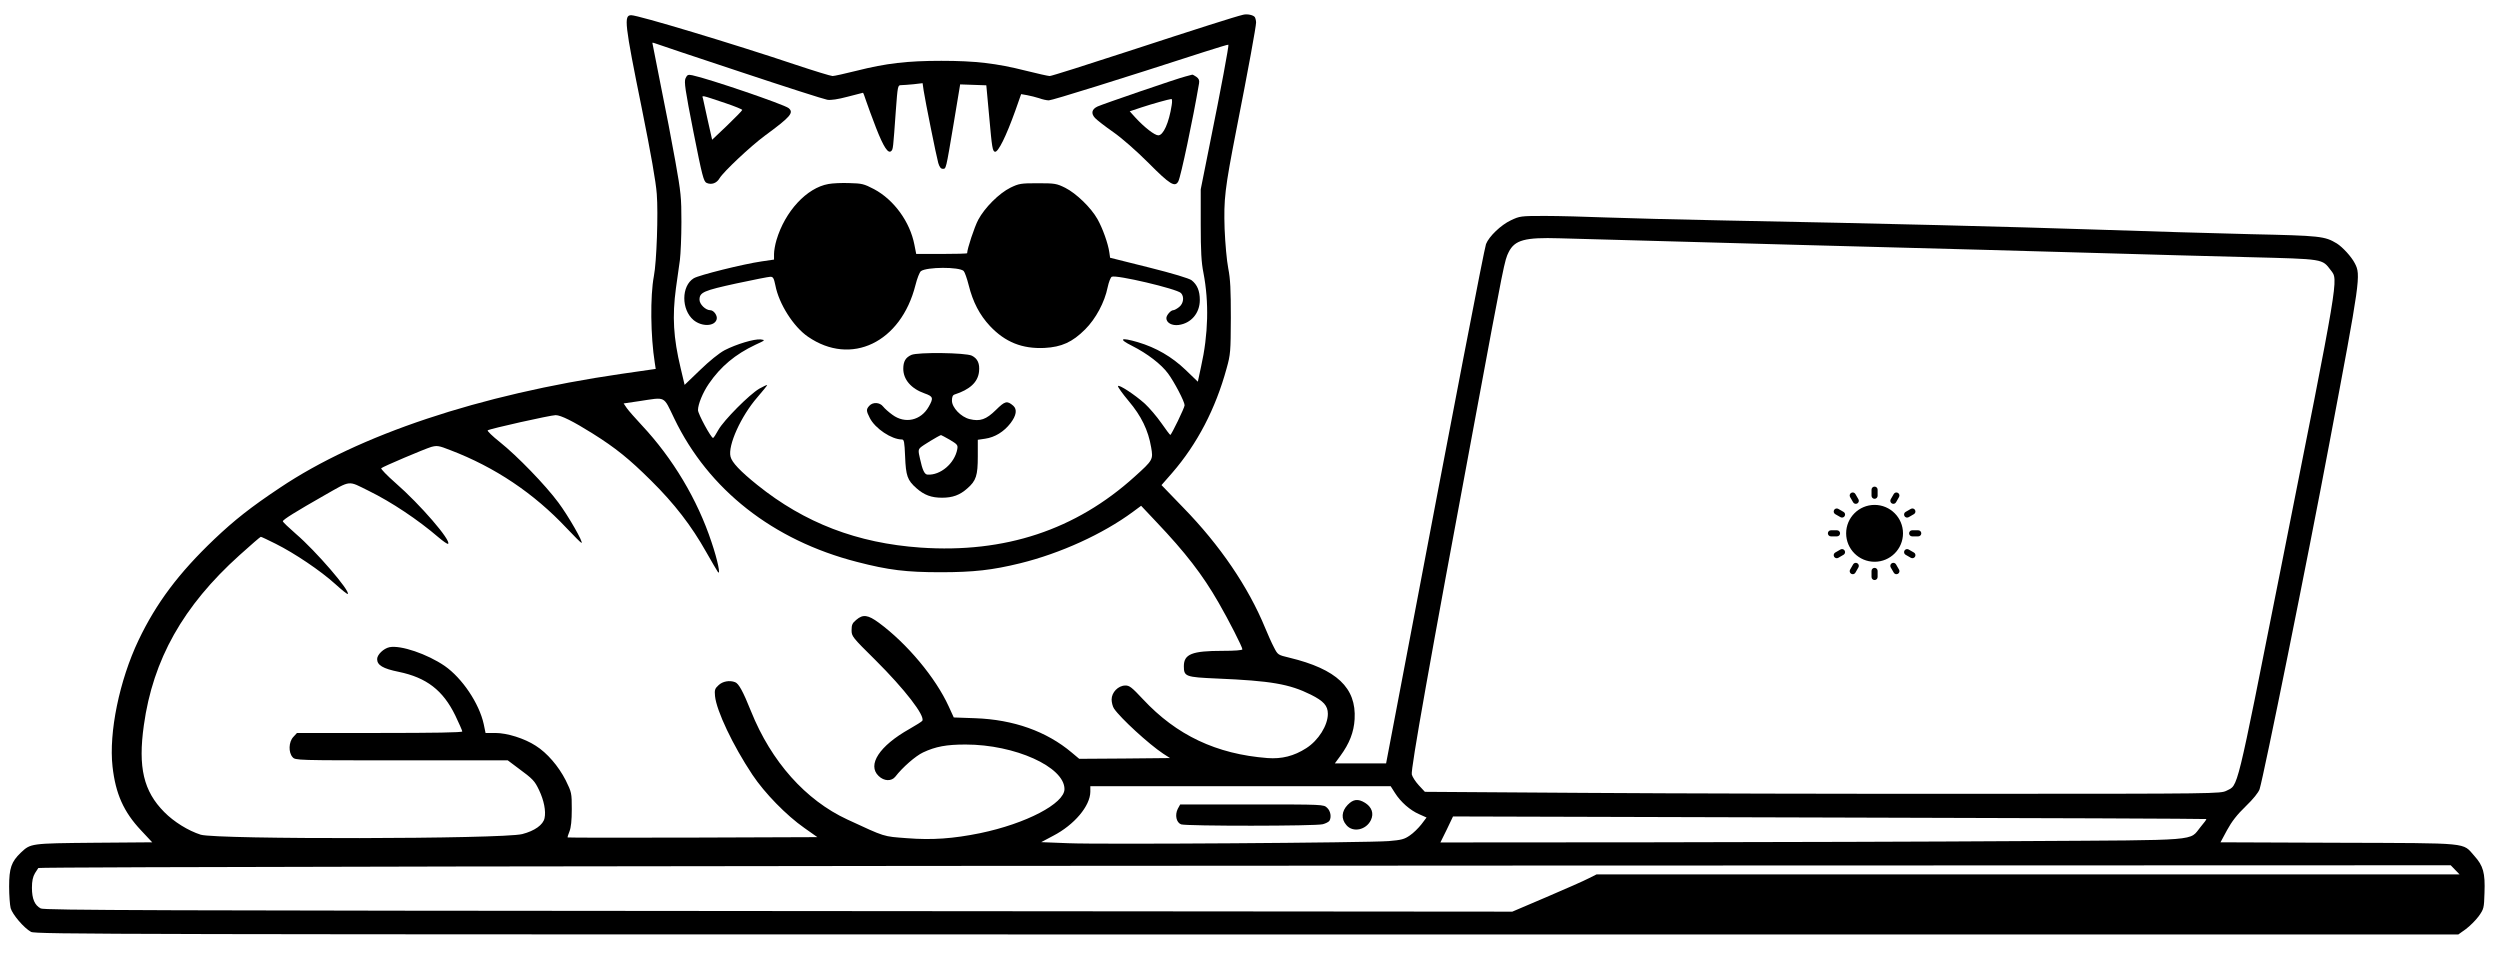
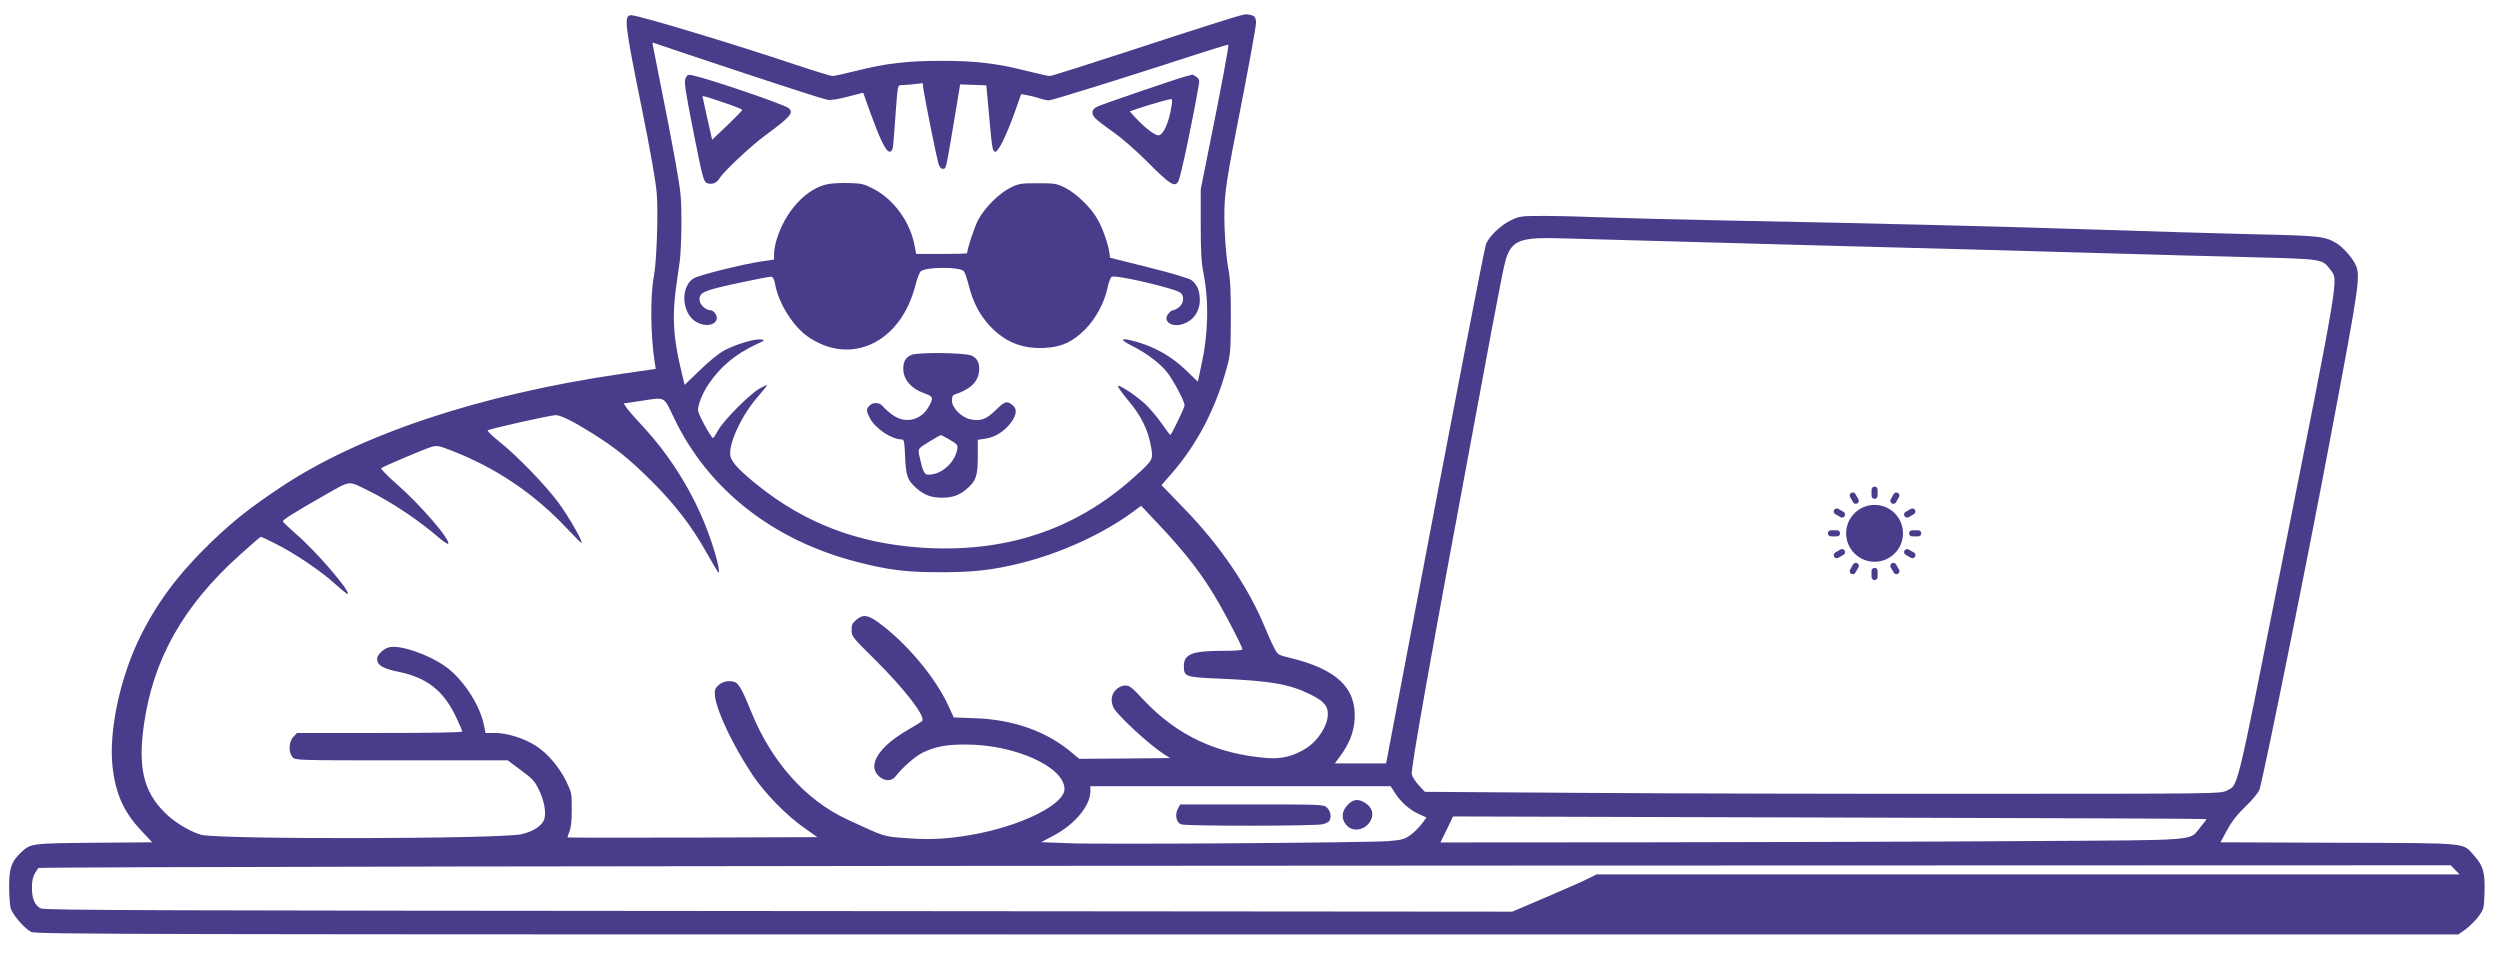
- <svg xmlns="http://www.w3.org/2000/svg" version="1.0" viewBox="0 0 1644 629" preserveAspectRatio="xMidYMid meet" width="100%">
+ <svg xmlns="http://www.w3.org/2000/svg" version="1.0" viewBox="0 0 1644 629" preserveAspectRatio="xMidYMid meet" width="100%" fill="darkslateblue">
  <path d="M 817.5 9.7 c -5.2 1.2 -29.3 8.9 -75.2 23.9 c -27.5 9 -50.9 16.4 -52 16.4 c -1 0 -8.1 -1.6 -15.7 -3.5 c -19.4 -4.9 -33.3 -6.5 -55.6 -6.5 c -22.3 0 -36.2 1.6 -55.6 6.5 c -7.6 1.9 -14.8 3.5 -15.9 3.5 c -1.1 0 -12.2 -3.4 -24.5 -7.5 c -40.5 -13.6 -103.3 -32.5 -107.9 -32.5 c -5 0 -4.4 5.3 7 61.5 c 6 29.9 9.2 47.9 9.8 56.1 c 1 12.6 -0.1 44.8 -1.9 53.9 c -2.5 13.3 -2.2 39.6 0.6 57.2 l 0.6 3.9 l -22.9 3.3 c -93.1 13.6 -172.3 40 -224.3 74.9 c -19.2 12.8 -29.8 21.2 -43 33.7 c -23.5 22.4 -38.2 42 -49.9 66.5 c -12.6 26.5 -19.6 60.7 -17.1 83.1 c 2 17.9 7.3 29.8 18.8 42 l 7.3 7.8 l -38.3 0.3 c -42 0.4 -41.6 0.4 -48.2 6.6 c -6.1 5.9 -7.6 10 -7.6 22.2 c 0 5.8 0.5 12.2 1 14.2 c 1.2 4.2 8.8 13.1 13.4 15.6 c 2.9 1.6 50.3 1.7 799.6 1.7 l 796.6 0 l 4.9 -3.5 c 2.7 -2 6.5 -5.8 8.5 -8.5 c 3.4 -4.8 3.5 -5.3 3.8 -15.3 c 0.5 -13.3 -0.8 -17.8 -6.7 -24.4 c -8 -8.9 -1.5 -8.3 -89.2 -8.6 l -77.7 -0.3 l 4.3 -8 c 3.1 -5.7 6.6 -10.2 12.3 -15.7 c 5 -4.8 8.3 -9 9.1 -11.2 c 2.8 -9 31.5 -150.8 46 -228 c 20.3 -107.6 20.7 -110.1 16.6 -117.9 c -2.2 -4.3 -8 -10.6 -11.8 -13 c -8 -4.8 -10.6 -5.1 -56.5 -6.1 c -23.9 -0.6 -69.4 -1.9 -101.1 -3 c -57.5 -1.9 -139.3 -4 -244.1 -6 c -30.5 -0.6 -66.1 -1.5 -79 -2 c -12.9 -0.5 -30.9 -1 -40 -1 c -16.1 0 -16.6 0.1 -22.5 2.9 c -6.4 3 -14.3 10.5 -16.3 15.6 c -1.1 2.8 -21.2 107.2 -52.8 273.7 l -12.9 67.8 l -16.8 0 l -16.9 0 l 3.6 -4.9 c 6 -8.2 8.9 -15.6 9.4 -24.2 c 1.2 -20.6 -11.8 -32.9 -42.9 -40.4 c -7.5 -1.8 -7.6 -1.8 -10.2 -6.9 c -1.5 -2.8 -4 -8.5 -5.7 -12.6 c -11.1 -27 -29.7 -54.4 -53.9 -79.2 l -14.3 -14.8 l 7 -8 c 16.5 -19 28.6 -42.3 35.8 -68.7 c 2.6 -9.3 2.7 -11 2.8 -33.3 c 0 -18.6 -0.3 -25.4 -1.7 -32.5 c -1 -5.2 -2 -16.3 -2.4 -26 c -0.6 -19.7 0.1 -26 7.7 -65 c 7.9 -40.1 13 -68.1 13 -70.7 c 0 -1.2 -0.4 -2.8 -0.8 -3.5 c -0.9 -1.4 -5 -2.3 -7.7 -1.6 z m -331.1 37.4 c 29.7 9.9 55.6 18.2 57.6 18.5 c 2.4 0.4 7 -0.3 13.4 -2 c 5.4 -1.4 9.9 -2.6 10.1 -2.6 c 0.2 0 1.1 2.4 2 5.2 c 1 2.9 3.9 11 6.6 17.9 c 5 12.8 8 17.2 10 15.2 c 1.2 -1.2 1.2 -1.4 3 -26.6 c 1.2 -16.2 1.3 -16.7 3.4 -16.7 c 1.2 0 4.9 -0.3 8.2 -0.6 l 6 -0.7 l 0.7 4.9 c 1 6.6 8.3 43 9.6 47.6 c 0.8 2.6 1.7 3.8 2.9 3.8 c 2.3 0 2 1.3 7.2 -29.6 l 4.3 -25.9 l 8.6 0.3 l 8.6 0.3 l 2 21.7 c 1.7 19.1 2.1 21.7 3.7 22 c 2.1 0.4 7.3 -10.1 13.4 -27.1 l 3.8 -10.8 l 4 0.7 c 2.2 0.4 5.7 1.3 7.9 2 c 2.1 0.8 5 1.4 6.3 1.4 c 2.2 0 48 -14.3 102.3 -31.9 c 8.5 -2.7 15.6 -4.9 15.8 -4.7 c 0.4 0.5 -4.9 29.2 -12.1 64.6 l -6.1 30.5 l 0 23 c 0 17.7 0.4 25.1 1.8 32 c 3.7 19.3 3.2 40.4 -1.6 61.7 l -2.1 9.8 l -8.1 -7.8 c -9 -8.6 -19.3 -14.6 -31.4 -18.2 c -11.3 -3.3 -13 -2.2 -3.8 2.4 c 10.1 5.1 19.2 12.1 23.7 18.2 c 4.1 5.5 10.9 18.5 10.9 20.9 c 0 1.6 -8.7 19.5 -9.4 19.5 c -0.3 0 -2.9 -3.5 -5.9 -7.8 c -3 -4.3 -7.9 -10 -10.8 -12.7 c -6.8 -6.1 -17.3 -12.9 -17.7 -11.6 c -0.2 0.6 3 5 7 9.8 c 8.3 9.8 12.9 19.2 14.8 30.5 c 1.4 8 1.2 8.4 -10.8 19.2 c -38.8 35.1 -85.4 50.5 -140.8 46.7 c -41.7 -2.9 -76.3 -16.2 -107.4 -41.2 c -11.2 -9 -16.7 -14.8 -17.6 -18.6 c -1.9 -7.3 6.9 -26.7 17.6 -39 c 3.7 -4.3 6.7 -8 6.5 -8.1 c -0.2 -0.2 -2.5 0.9 -5.2 2.4 c -6.5 3.8 -23.3 20.7 -26.9 27.1 c -1.6 2.9 -3.1 5.3 -3.5 5.3 c -1.3 0 -9.9 -15.8 -9.9 -18.3 c 0 -3.9 3.2 -11.6 7.1 -17.3 c 7.8 -11.4 17.4 -19.4 30.7 -25.7 c 6.6 -3 6.6 -3.1 3.4 -3.5 c -4.3 -0.4 -15.9 3.1 -23.7 7.1 c -3.7 2 -9.9 7 -16.1 13 l -10.2 9.8 l -2.6 -11 c -4.8 -20 -5.6 -33.9 -3.1 -52.6 c 0.9 -6.1 2 -14.4 2.6 -18.5 c 0.5 -4.1 1 -15.4 1 -25 c 0 -16.1 -0.3 -19.3 -4 -40 c -2.2 -12.4 -6.5 -34.9 -9.6 -49.9 c -3 -15.1 -5.5 -27.7 -5.5 -27.9 c 0 -0.2 0.8 -0.1 1.8 0.3 c 0.9 0.4 26 8.8 55.6 18.6 z m 698.6 114 c 81.7 2.1 171 4.6 198.5 5.4 c 27.5 0.8 70.3 2 95 2.6 c 50.2 1.3 48.4 1 54.3 8.7 c 4.9 6.5 5.8 1.5 -33.1 196.9 c -29.7 149.4 -27.7 141.2 -35.6 145.3 c -3.9 1.9 -6.3 2 -160.3 2 c -86 0.1 -203.7 -0.2 -261.6 -0.6 l -105.2 -0.7 l -4 -4.3 c -2.2 -2.4 -4.2 -5.5 -4.6 -7.1 c -0.8 -3.1 11.7 -73.6 41.2 -231.5 c 19.8 -106.7 19.8 -106.5 22.5 -112 c 4 -8 10.7 -9.8 33.4 -9.1 c 6.1 0.2 77.8 2.2 159.5 4.4 z m -741.6 114.1 c 22.5 46.8 64.9 80.1 120.1 94.3 c 20.8 5.4 32.4 6.8 55 6.8 c 21.7 0 34.1 -1.4 52.4 -5.9 c 26.4 -6.5 54.3 -19.2 74.1 -33.8 l 5.4 -4 l 9.9 10.5 c 19.2 20.2 30.5 34.8 41.1 53.3 c 6.6 11.4 15.6 29.1 15.6 30.6 c 0 0.6 -4.9 1 -13.1 1 c -20 0 -25.4 2.1 -25.4 10.1 c 0 6.8 1.1 7.2 21.8 8.1 c 35.5 1.5 47.6 3.6 61.7 10.6 c 8.4 4.2 11.2 7.3 11.2 12.6 c 0 7.6 -6.2 17.5 -14.2 22.6 c -8.1 5.2 -16.1 7.2 -25.5 6.5 c -33.6 -2.6 -59.8 -15 -81.9 -38.7 c -7.4 -7.9 -8.9 -9.1 -11.7 -9 c -4.6 0.1 -8.9 4.5 -8.9 9.2 c 0 1.9 0.7 4.7 1.6 6 c 4.3 6.3 22.8 23.3 32.3 29.6 l 4.5 2.9 l -29.9 0.3 l -29.8 0.2 l -4.9 -4.1 c -16.6 -14 -38.3 -21.7 -63.5 -22.6 l -14.1 -0.5 l -3.3 -7.2 c -8.6 -18.9 -27.4 -41.4 -46 -55.1 c -7.1 -5.2 -10.4 -5.7 -14.8 -1.9 c -2.6 2.1 -3.1 3.3 -3.1 6.8 c 0 4 0.4 4.6 15.6 19.6 c 19.4 19.3 32.9 36.8 30.9 40 c -0.3 0.5 -4.1 2.9 -8.5 5.4 c -19.7 11.1 -27.9 23.6 -20.2 30.9 c 3.6 3.5 8.5 3.6 11 0.4 c 4.7 -6.1 13.3 -13.6 18.2 -15.9 c 8.3 -3.9 15.4 -5.2 28 -5.2 c 32.4 0 65 14.7 65 29.3 c 0 9.5 -25.2 22.7 -55.5 29 c -17.7 3.6 -31.5 4.6 -48 3.3 c -16 -1.2 -14 -0.6 -39.3 -12.3 c -27.4 -12.7 -50 -38 -63.3 -71.1 c -5.3 -13.2 -8.1 -18.3 -10.5 -19.2 c -3.6 -1.4 -8.2 -0.6 -10.9 2 c -2.4 2.2 -2.7 3.1 -2.3 7.2 c 1 9.7 11.7 32.3 24.6 51.7 c 8 12 22.3 26.7 34.2 35 l 8.5 6 l -81.9 0.3 c -45.1 0.1 -82.1 0.1 -82.3 -0.1 c -0.2 -0.2 0.4 -2 1.2 -4 c 1 -2.5 1.5 -7.1 1.5 -14.6 c 0 -10.7 -0.1 -11 -4 -19 c -4.7 -9.2 -12.2 -18 -19.7 -22.7 c -7.4 -4.8 -18.8 -8.4 -26.6 -8.4 l -6.4 0 l -1.2 -5.8 c -3 -13.7 -14.2 -30.3 -25.7 -38.3 c -11.4 -7.8 -28.9 -13.8 -36.3 -12.3 c -3.8 0.8 -8.1 4.9 -8.1 7.8 c 0 4 3.8 6.3 14.2 8.4 c 18.3 3.8 29.1 12.1 37.2 28.7 c 2.5 5.2 4.6 10 4.6 10.5 c 0 0.7 -19 1 -54.3 1 l -54.4 0 l -2.4 2.6 c -3.1 3.3 -3.3 10.2 -0.5 13.3 c 1.9 2.1 2 2.1 71.7 2.1 l 69.8 0 l 6.8 5.1 c 9.8 7.2 10.9 8.4 13.8 14.5 c 3.2 6.7 4.6 13.8 3.6 18.4 c -0.9 4.4 -6.5 8.4 -14.7 10.5 c -13.2 3.3 -201 3.6 -211.4 0.4 c -8.2 -2.6 -17.7 -8.5 -24 -14.9 c -13.6 -13.7 -17.3 -29.4 -13.4 -57.1 c 6 -43.2 25.8 -78.4 62.9 -111.8 c 7.4 -6.7 13.7 -12.1 14 -12.1 c 0.4 0 4.8 2.1 9.8 4.6 c 12.4 6.2 29.5 17.7 39.1 26.4 c 4.3 3.9 8 6.9 8.3 6.6 c 1.8 -1.8 -21 -28.3 -34.1 -39.5 c -4.7 -4.1 -8.6 -7.8 -8.6 -8.3 c 0 -1.1 8.8 -6.5 27.2 -17 c 18 -10.2 15.3 -9.9 29.3 -3 c 14.9 7.3 32.4 19 45.8 30.5 c 3.2 2.7 6 4.7 6.4 4.3 c 2.1 -2.1 -18.4 -25.9 -34.6 -40 c -5.6 -4.9 -9.8 -9.3 -9.4 -9.7 c 1.2 -1.1 28.3 -12.6 32.9 -14 c 3.8 -1 4.9 -0.9 12.5 2.1 c 29.4 11.2 55 28.4 76.5 51.3 c 5 5.3 9.4 9.7 9.8 9.7 c 1.5 0 -8.7 -17.8 -15.2 -26.5 c -8.5 -11.5 -27.1 -30.7 -38.5 -39.8 c -4.8 -3.8 -8.4 -7.3 -8 -7.7 c 1.2 -1 41.4 -10 44.7 -10 c 3.4 0 11.6 4.1 24.2 12 c 15.3 9.6 24.2 16.8 38.5 31 c 15.4 15.2 26.7 29.9 36.3 47 c 3.6 6.3 7 12.2 7.6 13 c 2.1 3 0 -7.4 -4.1 -19.5 c -9.3 -28.1 -25.5 -55.1 -45.8 -76.8 c -4.2 -4.5 -8.7 -9.6 -9.9 -11.3 l -2.1 -3.1 l 10.2 -1.5 c 18 -2.7 15.7 -3.8 23.1 11.4 z m 473.9 246.2 c 3.7 5.9 9.9 11.4 15.9 14 l 4.9 2.2 l -3.4 4.5 c -1.9 2.4 -5.3 5.8 -7.6 7.3 c -3.6 2.5 -5.5 3 -13.9 3.7 c -14.4 1.1 -189.8 2.3 -210.6 1.4 l -17.9 -0.7 l 7.9 -4.2 c 13.9 -7.2 24.3 -19.6 24.4 -28.9 l 0 -3.7 l 98.8 0 l 98.7 0 l 2.8 4.4 z m 533.6 17.2 c 0.2 0.2 -1.5 2.5 -3.8 5.2 c -7.8 9.4 2.5 8.6 -116.6 9.3 c -57.7 0.4 -167.6 0.7 -244.1 0.8 l -139.2 0.1 l 4.2 -8.5 l 4.1 -8.6 l 247.5 0.7 c 136.1 0.3 247.7 0.8 247.9 1 z m 163.6 33.4 l 2.9 3 l -283.7 0 l -283.8 0 l -5.2 2.6 c -2.8 1.5 -15.3 7 -27.7 12.3 l -22.5 9.6 l -482.5 -0.4 c -411.5 -0.3 -482.9 -0.5 -485.2 -1.7 c -4 -2.1 -5.8 -6.3 -5.8 -13.6 c 0 -4.5 0.6 -7.2 2 -9.6 c 1.1 -1.7 2.1 -3.3 2.2 -3.4 c 0.8 -0.7 410.8 -1.4 961.9 -1.6 l 624.5 -0.2 l 2.9 3 z" />
  <path d="M 450.8 51.5 c -1 2.3 -0.3 7.3 5.2 35.2 c 5.8 29.2 6.7 32.7 8.7 33.6 c 3.2 1.4 6.6 0.2 8.5 -3.1 c 2.6 -4.3 20.2 -20.9 29.8 -28 c 16.9 -12.4 19.2 -15.1 15.6 -18.1 c -2.9 -2.4 -52.4 -19.3 -63.3 -21.6 c -2.9 -0.6 -3.4 -0.3 -4.5 2 z m 26.5 16.4 c 5.9 2 10.8 4 10.8 4.4 c 0 0.4 -4.5 5 -9.9 10.2 l -9.9 9.4 l -2.8 -12.4 c -1.5 -6.9 -2.9 -13.5 -3.2 -14.6 c -0.7 -2.4 -2 -2.7 15 3 z" />
  <path d="M 779.5 50.3 c -5.3 1.3 -54.2 18.1 -57.7 19.7 c -3.9 1.8 -4.5 4.6 -1.7 7.6 c 1.3 1.4 6.6 5.5 11.9 9.2 c 5.6 3.9 15.1 12.2 23.3 20.4 c 14.1 14.2 17.4 16.2 19.6 12 c 1.6 -3.1 9.6 -40.8 13.6 -64.4 c 0.3 -2 -0.1 -3.1 -1.8 -4.3 c -1.2 -0.8 -2.4 -1.5 -2.7 -1.4 c -0.3 0.1 -2.3 0.6 -4.5 1.2 z m -9 18.9 c -1.8 11.6 -5.5 19.8 -8.8 19.8 c -2.4 0 -9.1 -5.2 -15 -11.6 l -3.8 -4.2 l 7.8 -2.6 c 7.3 -2.4 17.7 -5.3 19.6 -5.5 c 0.5 -0.1 0.6 1.8 0.2 4.1 z" />
  <path d="M 544.8 121 c -14.3 2.5 -28.6 18 -34.2 36.9 c -0.9 3 -1.6 7.1 -1.6 9.1 l 0 3.7 l -8.2 1.2 c -11.8 1.7 -41.2 9 -44.6 11.1 c -8.2 5 -8.3 20.6 -0.1 27.5 c 5.5 4.5 14 4.2 15.2 -0.6 c 0.6 -2.3 -1.9 -5.9 -4.2 -5.9 c -3.1 0 -7.1 -3.9 -7.1 -6.9 c 0 -4.9 2.7 -6 24.2 -10.7 c 11.2 -2.4 21.3 -4.4 22.4 -4.4 c 1.8 0 2.3 0.9 3.3 5.7 c 2.3 12.1 11.9 27.2 21.4 33.7 c 28.4 19.6 61.2 3.8 70.7 -33.9 c 1.1 -4.4 2.7 -8.5 3.6 -9.2 c 3.8 -2.8 25.2 -2.9 28.1 -0.1 c 0.7 0.7 2.2 4.9 3.3 9.3 c 2.8 11.2 7.2 19.6 14 26.9 c 10 10.6 21.2 15.1 35.9 14.4 c 11.2 -0.6 18.3 -3.8 26.7 -12.2 c 7 -7 12.8 -17.8 14.8 -27.7 c 0.7 -3.3 1.9 -6.5 2.7 -6.9 c 2.7 -1.5 42.7 7.9 45.5 10.7 c 2.3 2.4 1.7 6.9 -1.2 9.2 c -1.5 1.2 -3.2 2.1 -3.9 2.1 c -1.6 0 -4.5 3.3 -4.5 5.2 c 0 3.1 3.7 5.1 8.1 4.5 c 8.2 -1.1 13.9 -7.8 13.9 -16.4 c 0 -6 -1.7 -10.1 -5.4 -13 c -1.5 -1.2 -12.4 -4.5 -28 -8.4 l -25.6 -6.4 l -0.5 -3.5 c -0.8 -5.8 -4.4 -15.9 -7.8 -21.9 c -4.2 -7.5 -13.9 -16.9 -21.2 -20.6 c -5.7 -2.8 -6.7 -3 -18 -3 c -11.2 0 -12.4 0.2 -18 2.9 c -7.5 3.7 -16.9 13.1 -21.2 21.1 c -2.5 4.7 -7.3 19.2 -7.3 22 c 0 0.3 -7.5 0.5 -16.8 0.5 l -16.7 0 l -1.2 -6.1 c -2.9 -15 -13.4 -29.5 -26.5 -36.5 c -6.7 -3.5 -8 -3.8 -16.3 -4 c -4.9 -0.2 -11.1 0.1 -13.7 0.6" />
  <path d="M 599.3 233.4 c -3.8 1.7 -5.3 4.3 -5.3 9.1 c 0 7.1 5.2 13.1 14 16.2 c 5.7 2 6 3 2.7 8.8 c -5.1 9 -15.5 11.4 -23.8 5.3 c -2.4 -1.7 -5.2 -4.2 -6.2 -5.5 c -2.2 -2.8 -6.7 -3 -9 -0.5 c -2.2 2.4 -2.1 3.4 0.3 8.1 c 3.5 6.9 14.3 14.1 21.1 14.1 c 1.4 0 1.7 1.5 2.1 11.2 c 0.5 12.7 1.5 15.6 7.4 20.8 c 5.2 4.6 9.9 6.3 16.9 6.3 c 6.9 0 11.7 -1.7 16.7 -6.2 c 5.7 -5 6.8 -8.4 6.8 -20.9 l 0 -11 l 4.8 -0.7 c 6.4 -0.9 12.4 -4.6 16.7 -10.2 c 3.9 -5.1 4.5 -9.1 1.8 -11.5 c -4.1 -3.5 -5.4 -3.1 -11.4 2.8 c -6.4 6.3 -10.4 7.7 -17.3 6 c -5.7 -1.4 -11.6 -7.6 -11.6 -12.1 c 0 -2.5 0.5 -3.7 1.8 -4.1 c 9.9 -3.2 15.2 -8 16 -14.9 c 0.6 -5.4 -0.9 -8.7 -4.7 -10.6 c -4 -2 -35.6 -2.4 -39.8 -0.5 z m 25.3 55.8 c 5 3 5.4 3.5 4.9 6.2 c -1.7 9.3 -11.1 17.3 -19.6 16.7 c -1.9 -0.1 -3.3 -2.9 -4.9 -10.4 c -1.2 -5.1 -1.2 -6 0.3 -7.4 c 1.3 -1.3 11.7 -7.6 13.5 -8.2 c 0.2 0 2.8 1.4 5.8 3.1 z" />
  <path d="M 1232.72 320 c -1.104 0 -2.004 0.9 -2.004 2.004 v 4.008 a 2.004 2.004 90 0 0 4.008 0 V 322.004 C 1234.724 320.9 1233.824 320 1232.72 320 z M 1232.72 373.424 c -1.104 0 -2.004 0.9 -2.004 2.004 v 4.008 a 2.004 2.004 90 0 0 4.008 0 v -4.008 c 0 -1.104 -0.9 -2.004 -2.004 -2.004 z M 1208 348.716 H 1204.016 a 2.004 2.004 90 0 0 0 4.008 h 4.008 a 2.004 2.004 90 0 0 0 -4.008 z M 1261.436 348.716 h -4.008 a 2.004 2.004 90 0 0 0 4.008 h 4.008 a 2.004 2.004 90 0 0 0 -4.008 z M 1213.052 362.072 a 2.004 2.004 90 0 0 -2.736 -0.732 l -3.468 2.004 a 2.004 2.004 90 0 0 2.004 3.48 l 3.48 -2.016 c 0.96 -0.552 1.272 -1.776 0.72 -2.736 z M 1259.324 335.36 a 2.004 2.004 90 0 0 -2.736 -0.732 l -3.48 2.004 a 2.004 2.004 90 0 0 2.016 3.468 l 3.468 -2.004 c 0.96 -0.552 1.284 -1.776 0.732 -2.736 z M 1221.368 370.388 c -0.96 -0.552 -2.184 -0.24 -2.736 0.72 l -2.004 3.48 a 2.004 2.004 90 0 0 3.48 2.004 l 1.992 -3.48 c 0.552 -0.96 0.228 -2.172 -0.732 -2.724 z M 1248.08 324.116 c -0.96 -0.552 -2.184 -0.228 -2.736 0.732 l -2.004 3.48 a 2.004 2.004 90 0 0 3.48 1.992 L 1248.8 326.852 c 0.552 -0.96 0.228 -2.184 -0.732 -2.736 z M 1248.812 374.588 l -2.004 -3.48 a 2.004 2.004 90 1 0 -3.468 2.016 l 2.004 3.468 a 2.004 2.004 90 1 0 3.48 -2.004 z M 1222.1 328.316 l -2.004 -3.468 a 2.004 2.004 90 1 0 -3.48 2.004 l 2.016 3.48 a 2.004 2.004 90 1 0 3.468 -2.016 z M 1258.592 363.344 l -3.48 -2.004 a 2.004 2.004 90 1 0 -1.992 3.48 l 3.468 1.992 a 2.004 2.004 90 1 0 2.004 -3.48 z M 1212.32 336.632 l -3.468 -2.004 a 2.004 2.004 90 1 0 -2.004 3.48 l 3.48 1.992 a 2.004 2.004 90 1 0 1.992 -3.48 z M 1232.72 332.024 c -10.32 0 -18.696 8.388 -18.696 18.696 S 1222.4 369.416 1232.72 369.416 S 1251.416 361.04 1251.416 350.72 S 1243.04 332.024 1232.72 332.024" />
  <path d="M 886.2 529.3 c -4 4.2 -4.4 9.2 -0.8 13.3 c 4.3 5.1 13 3.2 16.1 -3.3 c 2.1 -4.4 0.6 -8.6 -3.9 -11.4 c -4.6 -2.8 -7.7 -2.4 -11.4 1.4 z" />
  <path d="M 774.5 531.9 c -2 4 -1 9 2.2 10.2 c 3.3 1.2 88.9 1.2 93.2 -0.1 c 1.9 -0.5 3.8 -1.5 4.3 -2.2 c 1.5 -2.4 0.8 -6.5 -1.5 -8.6 c -2.3 -2.2 -2.4 -2.2 -49.5 -2.2 l -47.1 0 l -1.6 2.9 z" />
</svg>
